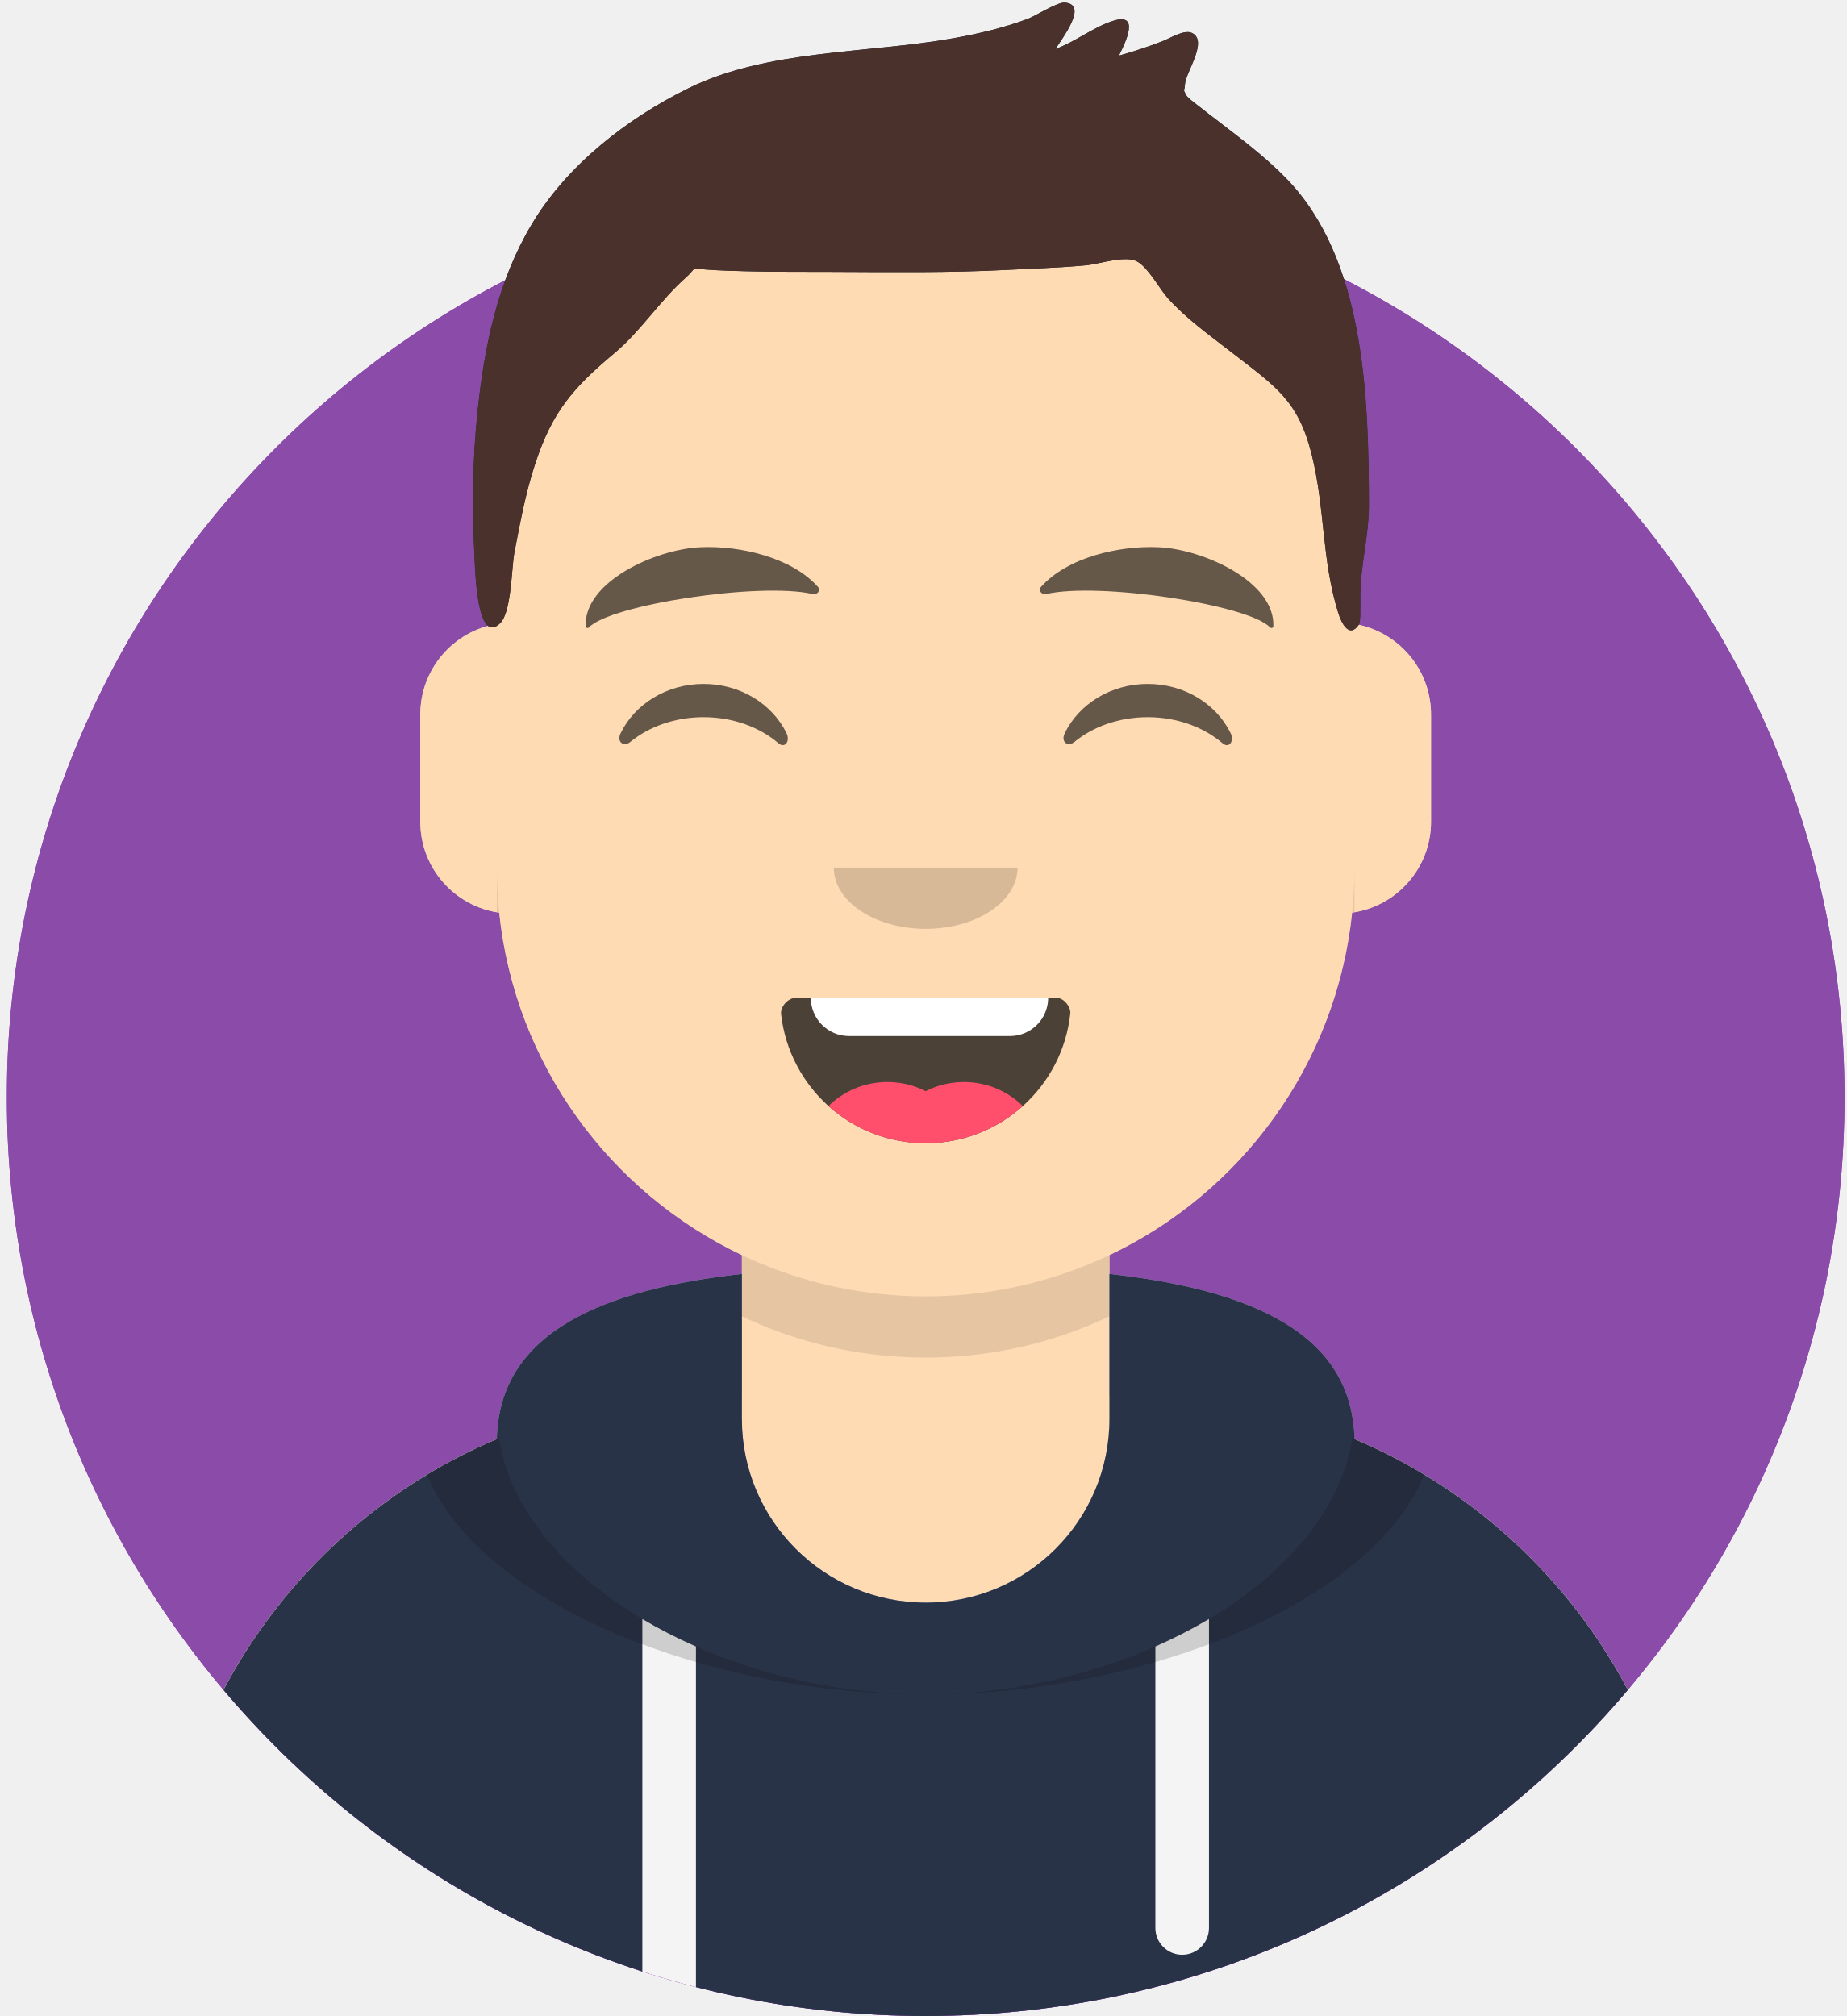
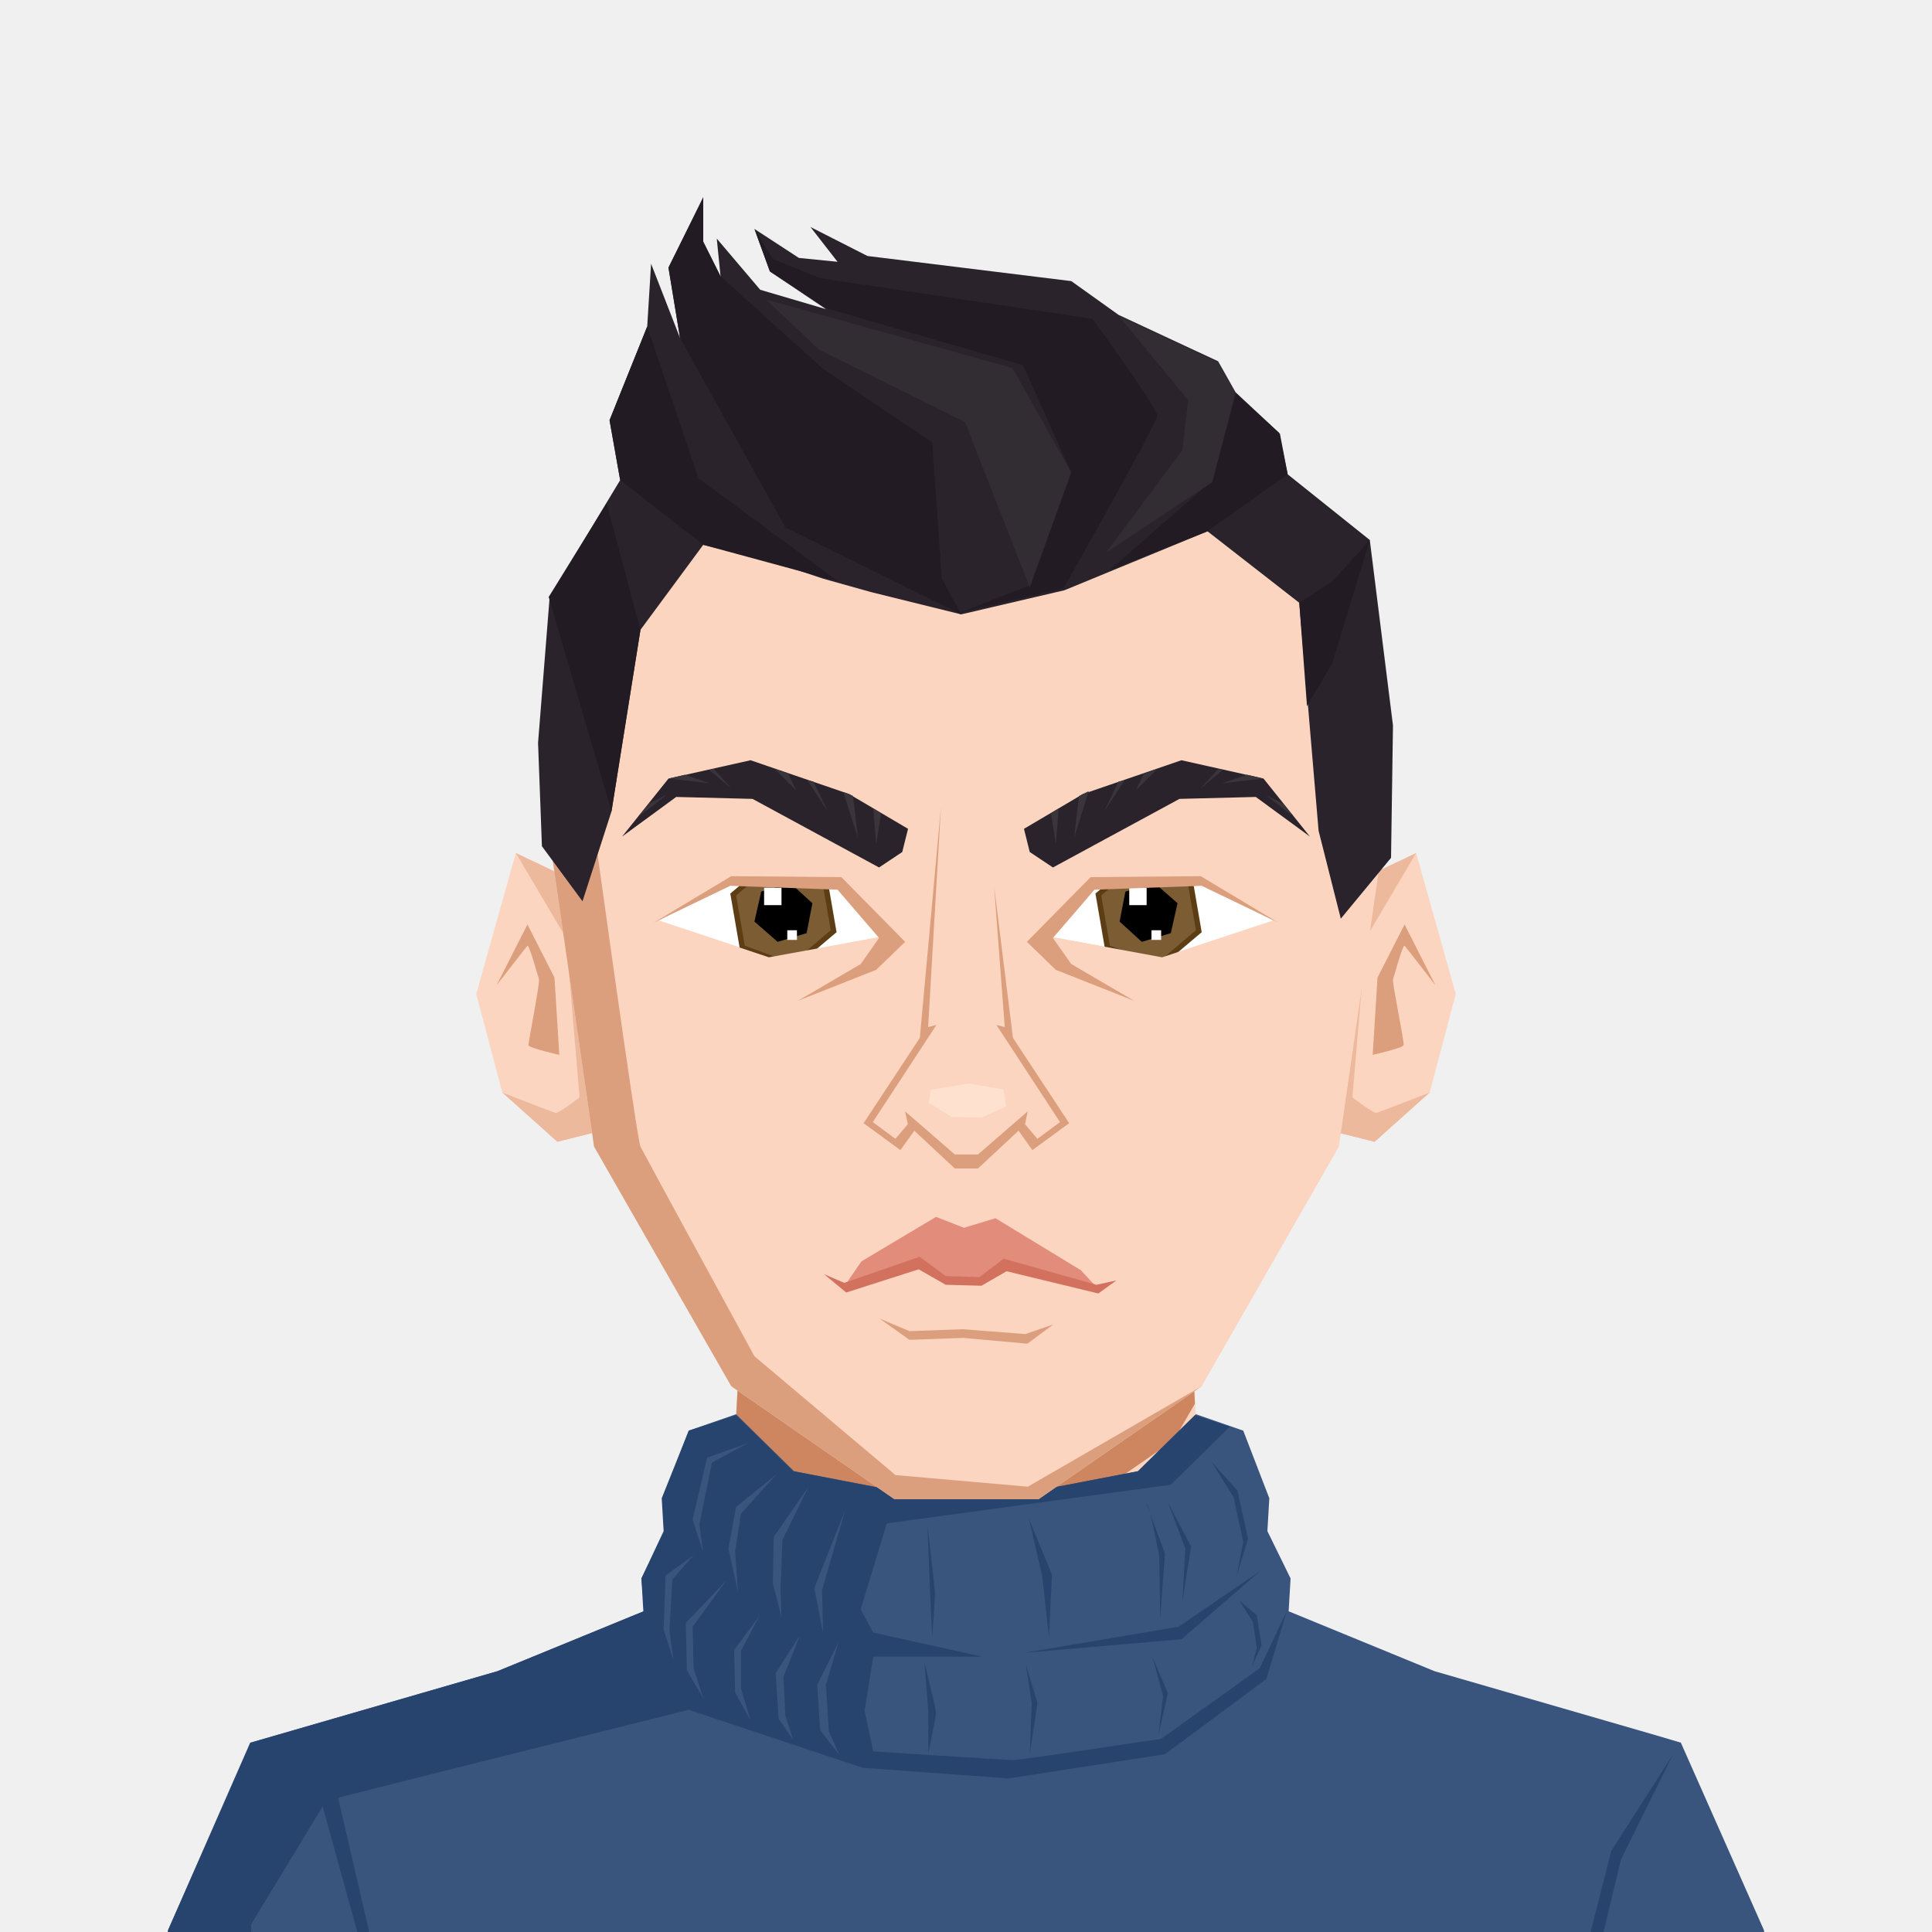
- <svg xmlns="http://www.w3.org/2000/svg" xmlns:xlink="http://www.w3.org/1999/xlink" width="217px" height="237px" viewBox="0 0 217 237" version="1.1">
-   <defs>
-     <circle id="path-1" cx="108" cy="108" r="108" />
-     <path d="M-3.19744231e-14,144 L-3.19744231e-14,-1.42108547e-14 L237.6,-1.42108547e-14 L237.6,144 L226.8,144 C226.8,203.647 178.447,252 118.8,252 C59.153,252 10.8,203.647 10.8,144 L10.8,144 L-3.19744231e-14,144 Z" id="path-3" />
-     <path d="M90,0 C117.835,-5.11323436e-15 140.4,22.565 140.4,50.4 L140.401,55.949 C145.508,56.807 149.4,61.249 149.4,66.6 L149.4,79.2 C149.4,84.647 145.367,89.152 140.125,89.893 C138.265,107.718 127.114,122.78 111.601,130.149 L111.6,146.7 L115.2,146.7 C150.988,146.7 180,175.712 180,211.5 L180,219.6 L0,219.6 L0,211.5 C-4.38277231e-15,175.712 29.012,146.7 64.8,146.7 L68.4,146.7 L68.4,130.15 C52.886,122.78 41.735,107.718 39.875,89.893 C34.633,89.152 30.6,84.647 30.6,79.2 L30.6,66.6 C30.6,61.249 34.492,56.806 39.6,55.949 L39.6,50.4 C39.6,22.565 62.165,5.11323436e-15 90,0 Z" id="path-5" />
-     <path d="M140.401,11.764 C156.691,13.587 169.2,18.597 169.2,31.569 L169.194,31.18 C192.467,41.01 208.8,64.047 208.8,90.9 L208.8,99 L28.8,99 L28.8,90.9 C28.8,64.047 45.133,41.01 68.406,31.18 C68.653,18.496 81.073,13.568 97.2,11.764 L97.2,28.8 C97.2,40.729 106.871,50.4 118.8,50.4 C130.729,50.4 140.4,40.729 140.4,28.8 L140.4,28.8 Z" id="path-7" />
-     <path d="M31.606,13.615 C32.558,22.158 39.803,28.8 48.6,28.8 C57.424,28.8 64.687,22.117 65.603,13.536 C65.676,12.845 64.905,11.7 63.938,11.7 C50.534,11.7 40.264,11.7 33.378,11.7 C32.406,11.7 31.511,12.761 31.606,13.615 Z" id="path-9" />
-     <rect id="path-11" x="0" y="0" width="237.6" height="252" />
-     <path d="M118.135,20.928 C115.651,18.39 112.767,16.236 109.962,14.076 C109.343,13.6 108.715,13.135 108.109,12.641 C107.972,12.528 106.563,11.519 106.394,11.148 C105.988,10.254 106.224,10.95 106.28,9.884 C106.35,8.535 109.1,4.727 107.048,3.854 C106.146,3.47 104.536,4.492 103.67,4.83 C101.977,5.49 100.263,6.054 98.512,6.54 C99.351,4.869 100.95,1.524 97.944,2.419 C95.603,3.116 93.421,4.91 91.068,5.753 C91.847,4.477 94.96,0.523 92.147,0.302 C91.271,0.233 88.724,1.875 87.782,2.226 C84.959,3.275 82.075,3.953 79.111,4.487 C69.033,6.304 57.248,5.786 47.923,10.374 C40.735,13.911 33.636,19.4 29.484,26.389 C25.481,33.125 23.984,40.498 23.146,48.217 C22.532,53.882 22.482,59.738 22.769,65.424 C22.863,67.287 23.073,75.874 25.779,73.273 C27.127,71.978 27.117,66.745 27.457,64.974 C28.133,61.451 28.783,57.911 29.91,54.5 C31.895,48.49 34.238,45.687 39.184,41.547 C42.359,38.89 44.588,35.3 47.625,32.62 C48.99,31.416 47.949,31.542 50.143,31.7 C51.616,31.806 53.097,31.846 54.574,31.885 C57.99,31.974 61.412,31.951 64.829,31.963 C71.711,31.988 78.561,32.085 85.437,31.725 C88.492,31.565 91.556,31.478 94.603,31.195 C96.306,31.038 99.326,29.947 100.728,30.78 C102.01,31.543 103.342,34.034 104.263,35.054 C106.438,37.464 109.032,39.305 111.576,41.282 C116.881,45.403 119.559,46.98 121.17,53.421 C122.775,59.838 122.325,65.791 124.312,72.106 C124.662,73.217 125.586,75.13 126.726,73.415 C126.937,73.096 126.883,71.345 126.883,70.337 C126.883,66.27 127.913,63.218 127.9,59.123 C127.849,46.674 127.447,30.442 118.135,20.928 Z" id="path-13" />
-   </defs>
-   <g id="Website" stroke="none" stroke-width="1" fill="none" fill-rule="evenodd">
-     <g id="mf-avatar" transform="translate(-10, -15)">
-       <g id="Circle" transform="translate(10.8, 36)">
-         <mask id="mask-2" fill="white">
-           <use xlink:href="#path-1" />
-         </mask>
-         <use id="Circle-Background" fill="#972dc2" xlink:href="#path-1" />
-         <g id="🖍-Circle-Color" mask="url(#mask-2)" fill="#8a4ca8">
-           <rect id="🖍Color" x="0" y="0" width="216.445" height="216" />
+ <svg xmlns="http://www.w3.org/2000/svg" version="1.1" width="600px" height="600px" viewBox="0 0 200 200" style="overflow:hidden!important;">
+   <g id="svga-group-wrapper">
+     <g id="svga-group-backs-single" />
+     <g id="svga-group-humanwrap-move" transform="matrix(1,0,0,1,0,0)">
+       <g id="svga-group-humanwrap">
+         <g id="svga-group-hair-back-move" transform="matrix(1,0,0,1,0,0)">
+           <g id="svga-group-hair-back" />
        </g>
-       </g>
-       <mask id="mask-4" fill="white">
-         <use xlink:href="#path-3" />
-       </mask>
-       <g id="Mask" />
-       <g id="Avataaar" mask="url(#mask-4)">
-         <g id="Body" transform="translate(28.8, 32.4)">
-           <mask id="mask-6" fill="white">
-             <use xlink:href="#path-5" />
-           </mask>
-           <use fill="#D0C6AC" xlink:href="#path-5" />
-           <g id="Skin/👶🏻-05-Pale" mask="url(#mask-6)" fill="#FFDBB4">
-             <g transform="translate(-28.8, 0)" id="Color">
-               <rect x="0" y="0" width="238.384" height="220.355" />
+         <g id="svga-group-humanbody-back">
+           <path id="SvgjsPath4773" d="m170 180.3-27.3-6.9-18-9.9-1.5-28.2H76.8l-1.5 28.2-18 9.9-27.3 6.9-9.1 19.7-3 20h164.2l-3-20z" fill="#fbd5c0" stroke-width="none" opacity="1" stroke="none" />
+           <path id="SvgjsPath4774" d="m76.8 135.3-1.5 28.2-18 9.9-27.3 6.9-9.1 19.7-3 20h14.6v-20l2.7-17.7 23.8-6.4 24.7-8.3 3.5-32.3z" fill="#dc9f7d" stroke-width="none" opacity="1" stroke="none" />
+         </g>
+         <g id="svga-group-chinshadow-single">
+           <path id="SvgjsPath5675" d="m121.5 149.1 2.2-3.8-.5-10H76.8l-.8 15.9 13.8 9.6h14.8z" fill="#cd865f" stroke-width="none" opacity="1" stroke="none" />
+         </g>
+         <g id="svga-group-humanbody-front">
+           <path id="SvgjsPath4775" d="m92.8 168.3 2 7.9 6.9 4.6s-8.5-3-8.7-3.6c-.2-.6-.2-8.9-.2-8.9z" fill="#dc9f7d" stroke-width="none" opacity="1" stroke="none" />
+         </g>
+         <g id="svga-group-clothes-single">
+           <path id="SvgjsPath6944" d="m182.6 199.8-8.6-19.4-2.7-.8-22.8-6.6-15.1-6.2.2-3.4-2.4-4.9.2-3.4-2.7-7-4.9-1.7-6 5.9-15 2.9h-5.6l-15-2.9-6-5.9-4.9 1.7-2.7 7 .2 3.4-2.4 4.9.3 3.4-15.2 6.2-22.8 6.6-2.7.8-8.6 19.4-2.1 20.2h169.4z" fill="#39557e" stroke-width="none" opacity="1" stroke="none" />
+           <path id="SvgjsPath6945" d="m106 171.1 16-2.7 8.5-5.8-8.2 7.1-16.3 1.4zm57.4 39.7 4.4-18.3 5.4-10.9-6.4 10-4.7 18.4.1 10.1h1.8l-.6-9.3zm-33-38.1-10.2 7.3s-14.5 2.2-15.3 2.2-14.5-.9-14.5-.9l-.9-4.2.9-5.6h11.3L90.4 169l-1.3-2.4 2.7-8.9 29.4-4 6.1-6-3.6-1.2-5.9 5.8-15.1 2.9h-5.5l-15.1-2.9-5.9-5.8-4.9 1.6-2.8 7 .2 3.4-2.3 4.9.2 3.4-15.1 6.2-22.8 6.6-2.8.8-8.5 19.4-2.1 20.2h10.9l-.2-20.8 7.4-12.2 4 14.5 2.4 18-1.3-18.3-3.5-15.1 10.7-2.7 25.6-6.4 18 6 15.1 1.1 16.2-2.5 10.5-7.8 2.1-7-2.8 5.9zm-57.2-21.8 4.2-1.5-3.7 2-1.3 6.4.4 2.9-1.1-3.4 1.5-6.4zm-4.5 17.8.2-5.6 2.9-2.1-2.2 2.5-.3 5.3.4 3-1-3.1zm3.1 4 1 3.1-1.7-2.9-.1-4.9 4.2-4.4-3.5 4.8.1 4.3zm4.4-16.7 4.2-3.4-3.7 4.1-.6 3.9.3 4.2-1-4.5.8-4.3zm1.5 22.1-1.6-2.9-.1-4.4 2.6-3.5-1.9 3.6v3.9l1 3.3zm3.6-.5.8 2.5-1.5-2.2-.3-4.7 2.5-3.9-1.7 4.3.2 4zm-.3-18.2-.2 5.1.1 2.9-.9-3.5.1-4.8 3.6-5.2-2.7 5.5zm3.9 19.7-.3-4.7 2.2-4.4-1.3 4.4.3 4.8 1.1 2.5-2-2.6zm.2-14.5.1 4.4-.9-4.6 3.2-8.1-2.4 8.3zm10.9-6.8.3 7.5.2 4.2s.3-4.2.3-4.5-.8-7.2-.8-7.2zm-.3 14.3.4 5.1v4.3s.8-3.8.8-4.2-1.2-5.2-1.2-5.2zm10.8-14.9 1.4 6s.7 6.6.7 6.2.3-6.4.3-6.4l-2.4-5.8zm-.3 15.1.6 4-.2 5.3.8-5.3-1.2-4zm12.5-16.6c.3 0 1.3 5.4 1.3 5.4l.1 6.5.5-6.8-1.9-5.1zm2.2-.2 1.8 4.8-.3 5.5.9-5.7-2.4-4.6zm-1.6 16 1.1 4.1-.5 4.1 1-4.4-1.6-3.8zm9-5.8 1.4 2.2.4 2.7-.5 1.9 1-2.2-.5-3.1-1.8-1.5zm-2.9-14.4 2.3 3.7 1 4.6-.7 3.6 1.2-3.9-1.1-5-2.7-3z" fill="#27446f" stroke-width="none" opacity="1" stroke="none" />
+         </g>
+         <g id="svga-group-head" transform="matrix(1,0,0,1,0,0)">
+           <g id="svga-group-ears-left-move" transform="matrix(1,0,0,1,0,0)">
+             <g id="svga-group-ears-left">
+               <path id="SvgjsPath9498" d="m58.4 92.2-5-3.9-4.1 14.6 2.7 10.2 5.7 5.1 3.6-.9 2.8-7.6-1.4-12.6z" fill="#fbd5c0" stroke-width="none" opacity="1" stroke="none" />
+               <path id="SvgjsPath9499" d="m51.4 102 3.2-6.3 2.8 5.5.5 8s-3.1-.7-3.2-1c0-.3 1.2-6.5 1.1-6.8-.1-.3-1-3.6-1.2-3.5-.1.1-3.2 4.1-3.2 4.1z" fill="#dc9f7d" stroke-width="none" opacity="1" stroke="none" />
+               <path id="SvgjsPath9500" d="m60 113.6-1.4-16.5-5.2-8.8 5.9 2.8 3.4 6 1.4 12.6-2.8 7.6-3.6.9-5.7-5.1s5.4 2.1 5.5 2.1c.3.1 2.5-1.6 2.5-1.6z" fill="#ecb99d" stroke-width="none" opacity="1" stroke="none" />
            </g>
          </g>
-           <path d="M39.6,84.6 C39.6,112.435 62.165,135 90,135 C117.835,135 140.4,112.435 140.4,84.6 L140.4,84.6 L140.4,91.8 C140.4,119.635 117.835,142.2 90,142.2 C62.165,142.2 39.6,119.635 39.6,91.8 Z" id="Neck-Shadow" fill-opacity="0.1" fill="#000000" mask="url(#mask-6)" />
-         </g>
-         <g id="Clothing/Hoodie" transform="translate(0, 153)">
-           <mask id="mask-8" fill="white">
-             <use xlink:href="#path-7" />
-           </mask>
-           <use id="Hoodie" fill="#B7C1DB" fill-rule="evenodd" xlink:href="#path-7" />
-           <g id="Color/Palette/Slate" mask="url(#mask-8)" fill="#293347" fill-rule="evenodd">
-             <rect id="🖍Color" x="0" y="0" width="238.491" height="99" />
+           <g id="svga-group-ears-right-move" transform="matrix(1,0,0,1,0,0)">
+             <g id="svga-group-ears-right">
+               <path id="SvgjsPath9501" d="m141.6 92.2 5-3.9 4.1 14.6-2.7 10.2-5.7 5.1-3.6-.9-2.8-7.6 1.4-12.6z" fill="#fbd5c0" stroke-width="none" opacity="1" stroke="none" />
+               <path id="SvgjsPath9502" d="m148.6 102-3.2-6.3-2.8 5.5-.5 8s3.1-.7 3.2-1-1.2-6.5-1.1-6.8c.1-.3 1-3.6 1.2-3.5.1.1 3.2 4.1 3.2 4.1z" fill="#dc9f7d" stroke-width="none" opacity="1" stroke="none" />
+               <path id="SvgjsPath9503" d="m140 113.6 1.4-16.5 5.2-8.8-5.9 2.8-3.4 6-1.4 12.6 2.8 7.6 3.6.9 5.7-5.1s-5.4 2.1-5.5 2.1c-.3.1-2.5-1.6-2.5-1.6z" fill="#ecb99d" stroke-width="none" opacity="1" stroke="none" />
+             </g>
          </g>
-           <path d="M91.8,55.565 L91.8,99 L85.5,99 L85.499,52.335 C87.483,53.514 89.592,54.594 91.8,55.565 Z M152.101,52.334 L152.1,88.65 C152.1,90.39 150.69,91.8 148.95,91.8 C147.21,91.8 145.8,90.39 145.8,88.65 L145.801,55.565 C148.009,54.594 150.118,53.513 152.101,52.334 Z" id="Straps" fill="#F4F4F4" fill-rule="evenodd" mask="url(#mask-8)" />
-           <path d="M155.733,11.451 C169.28,14.013 178.65,19.118 178.65,29.077 C178.65,46.818 148.916,61.2 118.8,61.2 C88.684,61.2 58.95,46.818 58.95,29.077 C58.95,19.118 68.32,14.013 81.867,11.451 C73.689,14.466 68.4,19.534 68.4,27.969 C68.4,46.322 93.439,61.2 118.8,61.2 C144.161,61.2 169.2,46.322 169.2,27.969 C169.2,19.71 164.13,14.679 156.241,11.642 Z" id="Shadow" fill-opacity="0.16" fill="#000000" fill-rule="evenodd" mask="url(#mask-8)" />
-         </g>
-         <g id="Face" transform="translate(68.4, 73.8)">
-           <g id="Mouth/Smile" transform="translate(1.8, 46.8)">
-             <mask id="mask-10" fill="white">
-               <use xlink:href="#path-9" />
-             </mask>
-             <use id="Mouth" fill-opacity="0.7" fill="#000000" fill-rule="evenodd" xlink:href="#path-9" />
-             <path d="M39.6,1.8 L58.5,1.8 C60.985,1.8 63,3.815 63,6.3 L63,11.7 C63,14.185 60.985,16.2 58.5,16.2 L39.6,16.2 C37.115,16.2 35.1,14.185 35.1,11.7 L35.1,6.3 C35.1,3.815 37.115,1.8 39.6,1.8 Z" id="Teeth" fill="#FFFFFF" fill-rule="evenodd" mask="url(#mask-10)" />
-             <g id="Tongue" stroke-width="1" fill-rule="evenodd" mask="url(#mask-10)" fill="#FF4F6D">
-               <g transform="translate(34.2, 21.6)">
-                 <circle cx="9.9" cy="9.9" r="9.9" />
-                 <circle cx="18.9" cy="9.9" r="9.9" />
+           <g id="svga-group-faceshape-wrap">
+             <g id="svga-group-faceshape-single">
+               <path id="SvgjsPath5665" d="M138.1 60c-6.9-11.6-19.7-19.5-19.7-19.5-7.2-1.5-18.4-2.3-18.4-2.3s-11.1.8-18.4 2.3c0 0-12.8 7.9-19.7 19.5 0 0-5.1 14.5-5.3 24.8l4.9 33.9 14.2 24.8 16.9 11.7h14.9l16.9-11.7 14.2-24.8 4.9-33.9c-.3-10.3-5.4-24.8-5.4-24.8z" fill="#fbd5c0" stroke-width="none" opacity="1" stroke="none" />
+               <path id="SvgjsPath5666" d="m92.7 152.7-14.6-12.3s-11.4-20.9-11.8-21.7c-.4-.9-5-34.3-5-34.3.2-4.8 4.5-21.5 5-22.2 2.1-3.2 16.5-18 16.5-18l17.1-4.1 18.5.4c-7.2-1.5-18.4-2.3-18.4-2.3s-11.1.8-18.4 2.3c0 0-12.8 7.9-19.7 19.5 0 0-5.1 14.5-5.3 24.8l4.9 33.9 14.2 24.8 16.9 11.7h14.9l16.9-11.7-18 10.4-13.7-1.2z" fill="#dc9f7d" stroke-width="none" opacity="1" stroke="none" />
+             </g>
+           </g>
+           <g id="svga-group-mouth-single-move" transform="matrix(1,0,0,1,0,0)">
+             <g id="svga-group-mouth-single">
+               <path id="SvgjsPath9689" d="m91.05 134.5 3.1 2.2 5.6-.2 6.6.6 2.7-2-2.9 1-6.5-.5-5.5.2z" fill="#dc9f7d" stroke-width="none" opacity="1" transform="translate(0 2)" stroke="none" />
+               <path id="SvgjsPath9690" d="m89.17 128.58-1.77 2.59 7.88-2.14 2.49 1.51 3.83.27 2.37-1.45 9.7 2.06-1.77-1.92-8.85-5.39-3.26.99-2.89-1.13z" fill="#e28c7c" stroke-width="none" opacity="1" transform="translate(0 2)" stroke="none" />
+               <path id="SvgjsPath9691" d="m85.3 129.9 2.3 1.9 7.5-2.4 2.8 1.6 3.7.1 2.6-1.5 9.5 2.3 1.87-1.35-2.07.45-9.6-2.7-2.5 1.9-3.5-.1-2.7-2-7.8 2.7z" fill="#d3715f" stroke-width="none" opacity="1" transform="translate(0 2)" stroke="none" />
+             </g>
+           </g>
+           <g id="svga-group-eyes-left-move" transform="matrix(1,0,0,1,0,0)">
+             <g id="svga-group-eyes-left">
+               <g id="svga-group-eyesback-left">
+                 <path id="SvgjsPath5504" d="m91.1 97-4.5-5.3-10.7-.6-7.7 4.2 11.5 3.8z" fill="#ffffff" stroke-width="none" opacity="1" />
+               </g>
+               <g id="svga-group-eyesiriswrapper-left" transform="matrix(1,0,0,1,0,0)">
+                 <g id="svga-group-eyesiriscontrol-left" transform="matrix(1,0,0,1,0,0)">
+                   <g id="svga-group-eyesiris-left">
+                     <path id="SvgjsPath7161" d="m76.8 98-.9-5.5 4.3-3.5 5.2 1.9.9 5.5-4.2 3.5z" fill="#7b5c33" stroke-width="none" opacity="1" />
+                     <path id="SvgjsPath7162" d="m80.2 89.3 4.9 1.8.9 5.2-4 3.4-4.9-1.8-.9-5.2 4-3.4m-.1-.6-4.5 3.8 1 5.8 5.5 2 4.5-3.8-1-5.8-5.5-2z" fill="#5c3d14" stroke-width="none" opacity="1" />
+                     <path id="SvgjsPath7163" d="m78.1 95.4.7-3.1 3-.9 2.3 2.1-.6 3.1-3 .9z" fill="#000000" stroke-width="none" opacity="1" />
+                     <path id="SvgjsPath7164" d="M79.1 91.9h1.8v1.8h-1.8v-1.8z" fill="#ffffff" stroke-width="none" opacity="1" />
+                     <path id="SvgjsPath7165" d="M81.5 96.3h1v1h-1v-1z" fill="#ffffff" stroke-width="none" opacity="1" />
+                   </g>
+                 </g>
+               </g>
+               <g id="svga-group-eyesfront-left">
+                 <path id="SvgjsPath5512" d="M67.1 89.3v11.9l7.9 8.4h11.2l7.9-8.4V89.3l-7.9-8.4H75l-7.9 8.4zm1.1 6 7.7-4.2 10.7.6 4.5 5.3-11.5 2.1-11.4-3.8z" fill="#fbd5c0" stroke-width="none" opacity="1" stroke="none" />
+                 <path id="SvgjsPath5513" d="m67.7 95.5 8-4.8 11.4.1 6.6 6.7-3 2.9-8.1 3.2 6.5-3.8 1.9-2.7-4.3-5-11.1-.4z" fill="#dc9f7d" stroke-width="none" opacity="1" stroke="none" />
              </g>
            </g>
          </g>
-           <g id="Nose/Default" transform="translate(25.2, 36)" fill="#000000" fill-opacity="0.16">
-             <path d="M14.4,7.2 C14.4,11.176 19.235,14.4 25.2,14.4 L25.2,14.4 C31.165,14.4 36,11.176 36,7.2" id="Nose" />
-           </g>
-           <g id="Eyes/Happy-😁" transform="translate(0, 7.2)" fill="#000000" fill-opacity="0.6">
-             <path d="M14.544,20.203 C16.206,16.784 19.948,14.4 24.298,14.4 C28.632,14.4 32.363,16.767 34.034,20.166 C34.53,21.176 33.824,22.003 33.112,21.39 C30.906,19.494 27.773,18.309 24.298,18.309 C20.931,18.309 17.886,19.421 15.694,21.214 C14.892,21.87 14.058,21.203 14.544,20.203 Z" id="Squint" />
-             <path d="M66.744,20.203 C68.406,16.784 72.148,14.4 76.498,14.4 C80.832,14.4 84.563,16.767 86.234,20.166 C86.73,21.176 86.024,22.003 85.312,21.39 C83.106,19.494 79.973,18.309 76.498,18.309 C73.131,18.309 70.086,19.421 67.894,21.214 C67.092,21.87 66.258,21.203 66.744,20.203 Z" id="Squint" />
-           </g>
-           <g id="Eyebrow/Natural/Default-Natural" fill="#000000" fill-opacity="0.6">
-             <path d="M23.435,5.589 C18.25,6.285 10.164,10.805 10.84,16.036 C10.862,16.207 11.121,16.261 11.233,16.118 C13.471,13.248 30.774,9.033 37.075,9.913 C37.652,9.994 38.032,9.399 37.639,9.027 C34.269,5.845 28.08,4.961 23.435,5.589" id="Eyebrow" transform="translate(24.3, 10.8) rotate(5) translate(-24.3, -10.8) " />
-             <path d="M76.535,5.589 C71.35,6.285 63.264,10.805 63.94,16.036 C63.962,16.207 64.221,16.261 64.333,16.118 C66.571,13.248 83.874,9.033 90.175,9.913 C90.752,9.994 91.132,9.399 90.739,9.027 C87.369,5.845 81.18,4.961 76.535,5.589" id="Eyebrow" transform="translate(77.4, 10.8) scale(-1, 1) rotate(5) translate(-77.4, -10.8) " />
-           </g>
-         </g>
-         <g id="Top">
-           <mask id="mask-12" fill="white">
-             <use xlink:href="#path-11" />
-           </mask>
-           <g id="Mask" />
-           <g mask="url(#mask-12)">
-             <g transform="translate(43, 15)">
-               <mask id="mask-14" fill="white">
-                 <use xlink:href="#path-13" />
-               </mask>
-               <use id="Short-Hair" stroke="none" fill="#1F3140" fill-rule="evenodd" xlink:href="#path-13" />
-               <g id="Color/Hair/Brown-Dark" stroke="none" fill="none" mask="url(#mask-14)" fill-rule="evenodd">
-                 <g transform="translate(-43.1, -15)" fill="#4A312C" id="Color">
-                   <rect x="0" y="0" width="239.107" height="252.406" />
+           <g id="svga-group-eyes-right-move" transform="matrix(1,0,0,1,0,0)">
+             <g id="svga-group-eyes-right">
+               <g id="svga-group-eyesback-right">
+                 <path id="SvgjsPath5505" d="m108.9 97 4.5-5.3 10.7-.6 7.7 4.2-11.5 3.8z" fill="#ffffff" stroke-width="none" opacity="1" />
+               </g>
+               <g id="svga-group-eyesiriswrapper-right" transform="matrix(1,0,0,1,0,0)">
+                 <g id="svga-group-eyesiriscontrol-right" transform="matrix(1,0,0,1,0,0)">
+                   <g id="svga-group-eyesiris-right">
+                     <path id="SvgjsPath7166" d="m114.6 98-.9-5.5 4.2-3.5 5.3 1.9.9 5.5-4.3 3.5z" fill="#7b5c33" stroke-width="none" opacity="1" />
+                     <path id="SvgjsPath7167" d="m118 89.3 4.9 1.8.9 5.2-4 3.4-4.9-1.8-.9-5.2 4-3.4m-.1-.6-4.5 3.8 1 5.8 5.5 2 4.5-3.8-1-5.8-5.5-2z" fill="#5c3d14" stroke-width="none" opacity="1" />
+                     <path id="SvgjsPath7168" d="m115.9 95.4.6-3.1 3-.9 2.4 2.1-.7 3.1-3 .9z" fill="#000000" stroke-width="none" opacity="1" />
+                     <path id="SvgjsPath7169" d="M116.9 91.9h1.8v1.8h-1.8v-1.8z" fill="#ffffff" stroke-width="none" opacity="1" />
+                     <path id="SvgjsPath7170" d="M119.2 96.3h1v1h-1v-1z" fill="#ffffff" stroke-width="none" opacity="1" />
+                   </g>
                </g>
              </g>
+               <g id="svga-group-eyesfront-right">
+                 <path id="SvgjsPath5514" d="M125 80.8h-11.2l-7.9 8.4v11.9l7.9 8.4H125l7.9-8.4V89.3l-7.9-8.5zm-4.7 18.3L108.9 97l4.5-5.3 10.7-.6 7.7 4.2-11.5 3.8z" fill="#fbd5c0" stroke-width="none" opacity="1" stroke="none" />
+                 <path id="SvgjsPath5517" d="m132.3 95.5-8-4.8-11.4.1-6.6 6.7 3 2.9 8.1 3.2-6.5-3.8-1.9-2.7 4.3-5 11.1-.4z" fill="#dc9f7d" stroke-width="none" opacity="1" stroke="none" />
+               </g>
            </g>
+           </g>
+           <g id="svga-group-facehighlight-single" />
+           <g id="svga-group-eyebrows-left-move" transform="matrix(1,0,0,1,0,0)">
+             <g id="svga-group-eyebrows-left-rotate" transform="matrix(1,0,0,1,0,0)">
+               <g id="svga-group-eyebrows-left">
+                 <path id="SvgjsPath7424" d="m94 85.8-.6 2.4-2.4 1.6-13.1-7.1-7.9-.2-5.6 4.1 4.8-6 8.5-1.9 10.2 3.5z" fill="#2a232b" stroke-width="none" opacity="1" />
+                 <path id="SvgjsPath7425" d="m90.4 83.7.8.5-.5 3.2-.3-3.7zm-6.2-2.8 1.5 3.1-2.1-3.2.6.1zm3.7 1.3.4.2c.2 1.6.5 4.3.5 4.3L87.3 82l.6.2zm-6.3-2.1.8 1.7-2.2-2.2 1.4.5zM69 82.2c.1 0 0 0 0 0zm-1.8 1c.8-.4 1.5-.8 1.8-.9-.3.2-1.6 1.3-2.9 2.2l1.1-1.3zm6.7-3.6 1.8 2-2.3-1.9.5-.1zm-4.7 1 1.7-.4 2.6.9c.1 0-2.4-.3-4.3-.5z" fill="#3a353a" stroke-width="none" opacity="1" />
+               </g>
+             </g>
+           </g>
+           <g id="svga-group-eyebrows-right-move" transform="matrix(1,0,0,1,0,0)">
+             <g id="svga-group-eyebrows-right-rotate" transform="matrix(1,0,0,1,0,0)">
+               <g id="svga-group-eyebrows-right">
+                 <path id="SvgjsPath7426" d="m106 85.8.6 2.4 2.4 1.6 13.1-7.1 7.9-.2 5.6 4.1-4.8-6-8.5-1.9-10.2 3.5z" fill="#2a232b" stroke-width="none" opacity="1" />
+                 <path id="SvgjsPath7427" d="m109.6 83.7-.8.5.5 3.2.3-3.7zm6.2-2.8-1.5 3.1 2.1-3.2-.6.1zm-3.7 1.3-.4.2c-.2 1.6-.5 4.3-.5 4.3l1.5-4.8-.6.3zm6.3-2.1-.8 1.7 2.2-2.2-1.4.5zm12.6 2.1c-.1 0 0 0 0 0zm1.8 1c-.8-.4-1.5-.8-1.8-.9.4.2 1.6 1.3 2.9 2.2l-1.1-1.3zm-6.7-3.6-1.8 2 2.3-1.9-.5-.1zm4.7 1-1.7-.4-2.6.9c-.1 0 2.3-.3 4.3-.5z" fill="#3a353a" stroke-width="none" opacity="1" />
+               </g>
+             </g>
+           </g>
+           <g id="svga-group-beardwrap">
+             <g id="svga-group-beard-single-move" transform="matrix(1,0,0,1,0,0)">
+               <g id="svga-group-beard-single" />
+             </g>
+           </g>
+           <g id="svga-group-mustache-single-move" transform="matrix(1,0,0,1,0,0)">
+             <g id="svga-group-mustache-single" />
+           </g>
+           <g id="svga-group-nose-single-move" transform="matrix(1,0,0,1,0,0)">
+             <g id="svga-group-nose-single">
+               <path id="SvgjsPath4955" d="m96.12 99.91-.45 6.4-5.78 8.87 2.98 2.25 1.63-2.02 4.32 3.82h2.41l4.27-3.82 1.57 1.96 3.15-2.19-5.79-8.92-.56-6.46-3.82-1.63z" fill="#fbd5c0" stroke-width="none" opacity="1" transform="translate(0 1)" stroke="none" />
+               <path id="SvgjsPath4956" d="m104.86 106.44-1.95-15.67 1.1 14.55-.86-.22 6.58 10.06-2.34 1.73-1.28-1.51.28-1.34-5.15 4.47h-2.4l-5.15-4.47.29 1.34-1.29 1.51-2.34-1.73 6.59-10.06-.86.22 1.33-22.81-2.19 23.93-5.82 8.83 3.81 2.79 1.44-2.01 4.19 3.91h2.4l4.2-3.91 1.43 2.01 3.81-2.79z" fill="#dc9f7d" stroke-width="none" opacity="1" transform="translate(0 1)" stroke="none" />
+               <path id="SvgjsPath4957" d="m96.15 113.17 2.37 1.46 3.1.06 2.55-1.16-.3-1.76-3.59-.6-3.94.66z" fill="#ffe1d0" stroke-width="none" opacity="1" transform="translate(0 1)" stroke="none" />
+             </g>
+           </g>
+           <g id="svga-group-hair-front">
+             <path id="SvgjsPath6296" d="m99.5 63.6-9.3-2.3-5-1.4-5.1-1.7-7.3-1.8-6.5 8.8-3 18.8-3 9.3-4.2-5.7-.4-10.7 1.2-15.1 7.3-12.1-1.1-6.2 3.9-9.7.4-6.5 3 7.7-1.2-7.3 3.6-7.2v4.6l1.8 3.6-.4-4 4.5 5.3 6.8 2-5.8-3.9-1.6-4.4 4.6 3 4 .4-2.8-3.6 5.9 3 21.1 2.6 4.9 3.5 10.3 4.8 1.8 3.2 4.6 4.3.8 4.2 8.5 6.8 2.4 19.2-.2 13.7-5.2 6.3-2.3-9.1-2-23.6L125 55l-14.8 6.1z" fill="#2a232b" stroke-width="none" opacity="1" stroke="none" />
+             <path id="SvgjsPath6297" d="m99.5 63.6-18.2-9L70.4 35l-1.2-7.3 3.6-7.3V25l1.8 3.6 10.5 9.5 11.4 7.7 1 14.1 2 3.7zm-26.7-7.2-8.6-6.7-1.1-6.2 3.9-9.7 5.3 15.7 14.5 10.7-14-3.8zm5.3-32.7 1.6 4.4 5.8 3.8 20.4 5.9 4.9 10.9-4.2 11.9-7.2 2.8 10.7-2.5s9.7-17.1 9.7-17.9-6.7-10-6.7-10l-28.2-4.2-4.9-2-1.9-3.1zm55.2 25.4L125 55l-10.1 4 10.5-9.2 2.4-9.2 4.6 4.2.9 4.3zm1.2 13.3 3.4-2.2 3.9-4.3-3.9 12.8-2.6 4.4-.8-10.7zm-68.2 2.8-3 18.8-6.5-22.2 6-9.7 3.5 13.1z" fill="#221b23" stroke-width="none" opacity="1" stroke="none" />
+             <path id="SvgjsPath6298" d="m79.3 31 25.5 7.1 6.1 10.8-4.3 11.9-6.7-17.1-15.1-7.5-5.5-5.2zm35.2 26.2 11-7.3 2.4-9.2-1.8-3.2-10.3-4.8 7.2 8.7-.6 5.2-7.9 10.6z" fill="#322c33" stroke-width="none" opacity="1" stroke="none" />
+           </g>
+           <g id="svga-group-glasses-single-move" transform="matrix(1,0,0,1,0,0)">
+             <g id="svga-group-glasses-single" />
          </g>
        </g>
      </g>
    </g>
+     <rect id="svga-credit-rect" width="200" height="15" x="0" y="185" fill="#ecf0f1" opacity="0.5" style="display: none;" />
+     <text id="svga-credit-text" font-family="Avenir Next, Roboto, Helvetica, Arial, sans-serif" font-size="10px" text-anchor="start" font-weight="400" size="10px" anchor="start" weight="400" fill="#333333" x="33.404" y="182.608" style="display: none;">
+       <tspan id="SvgjsTspan4754" dy="13" x="33.404">Created on AvatarMaker.com</tspan>
+     </text>
  </g>
+   <defs id="SvgjsDefs4701" />
</svg>
